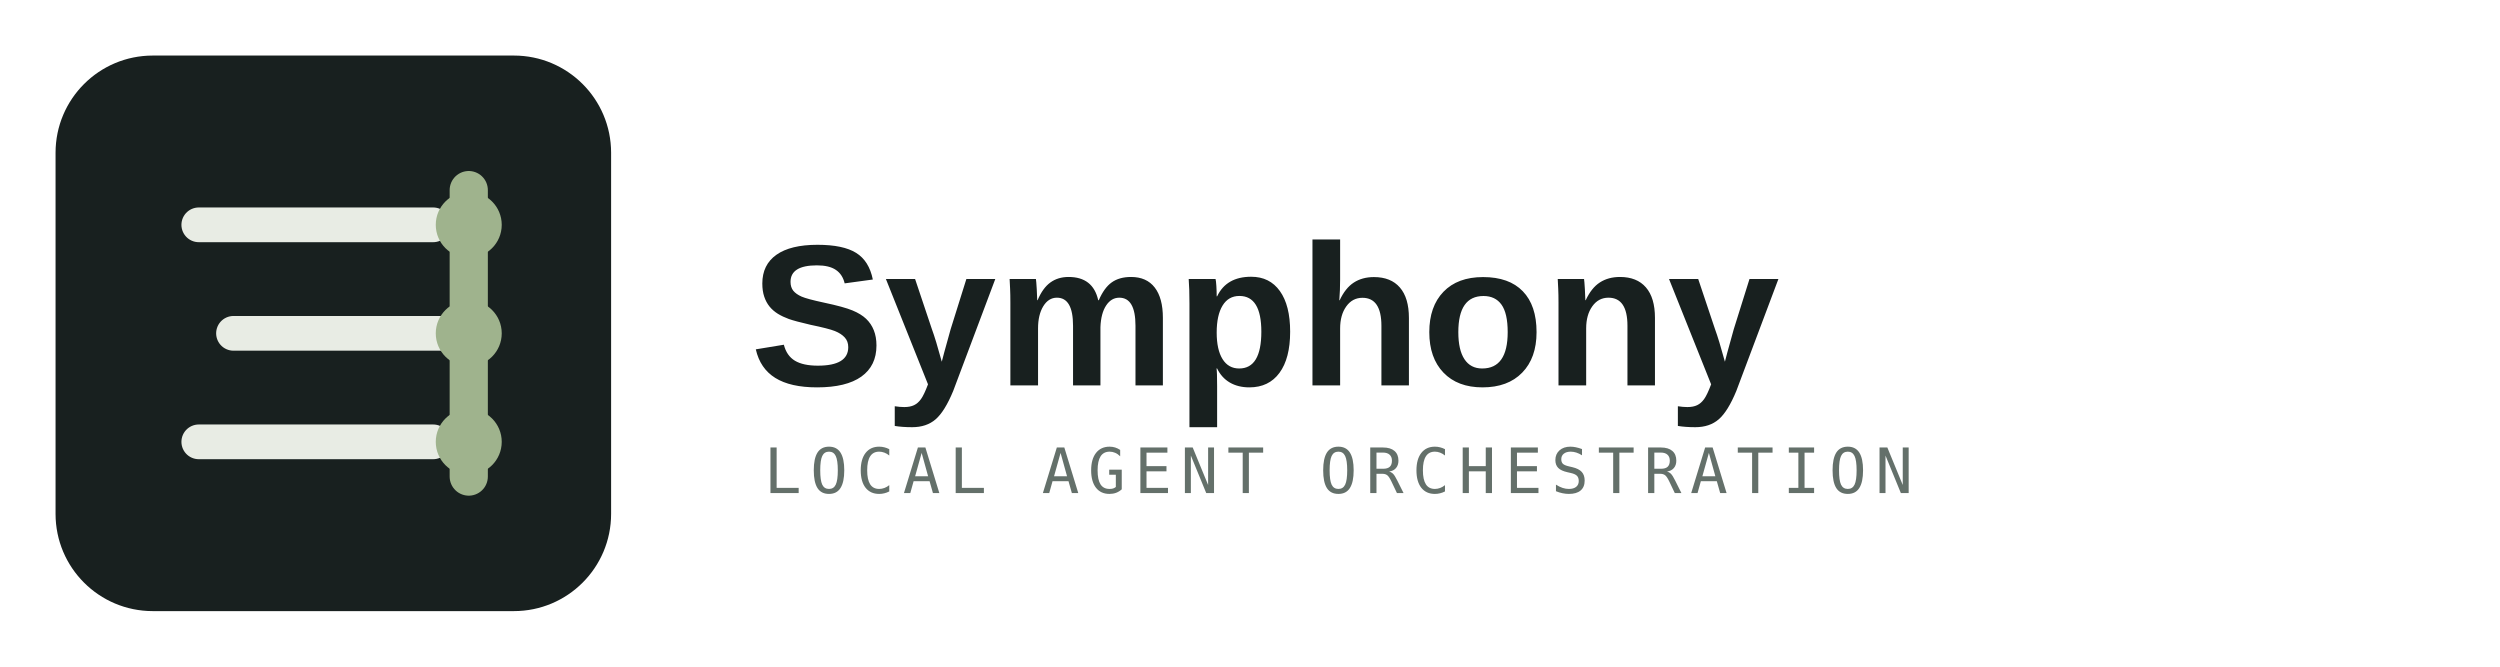
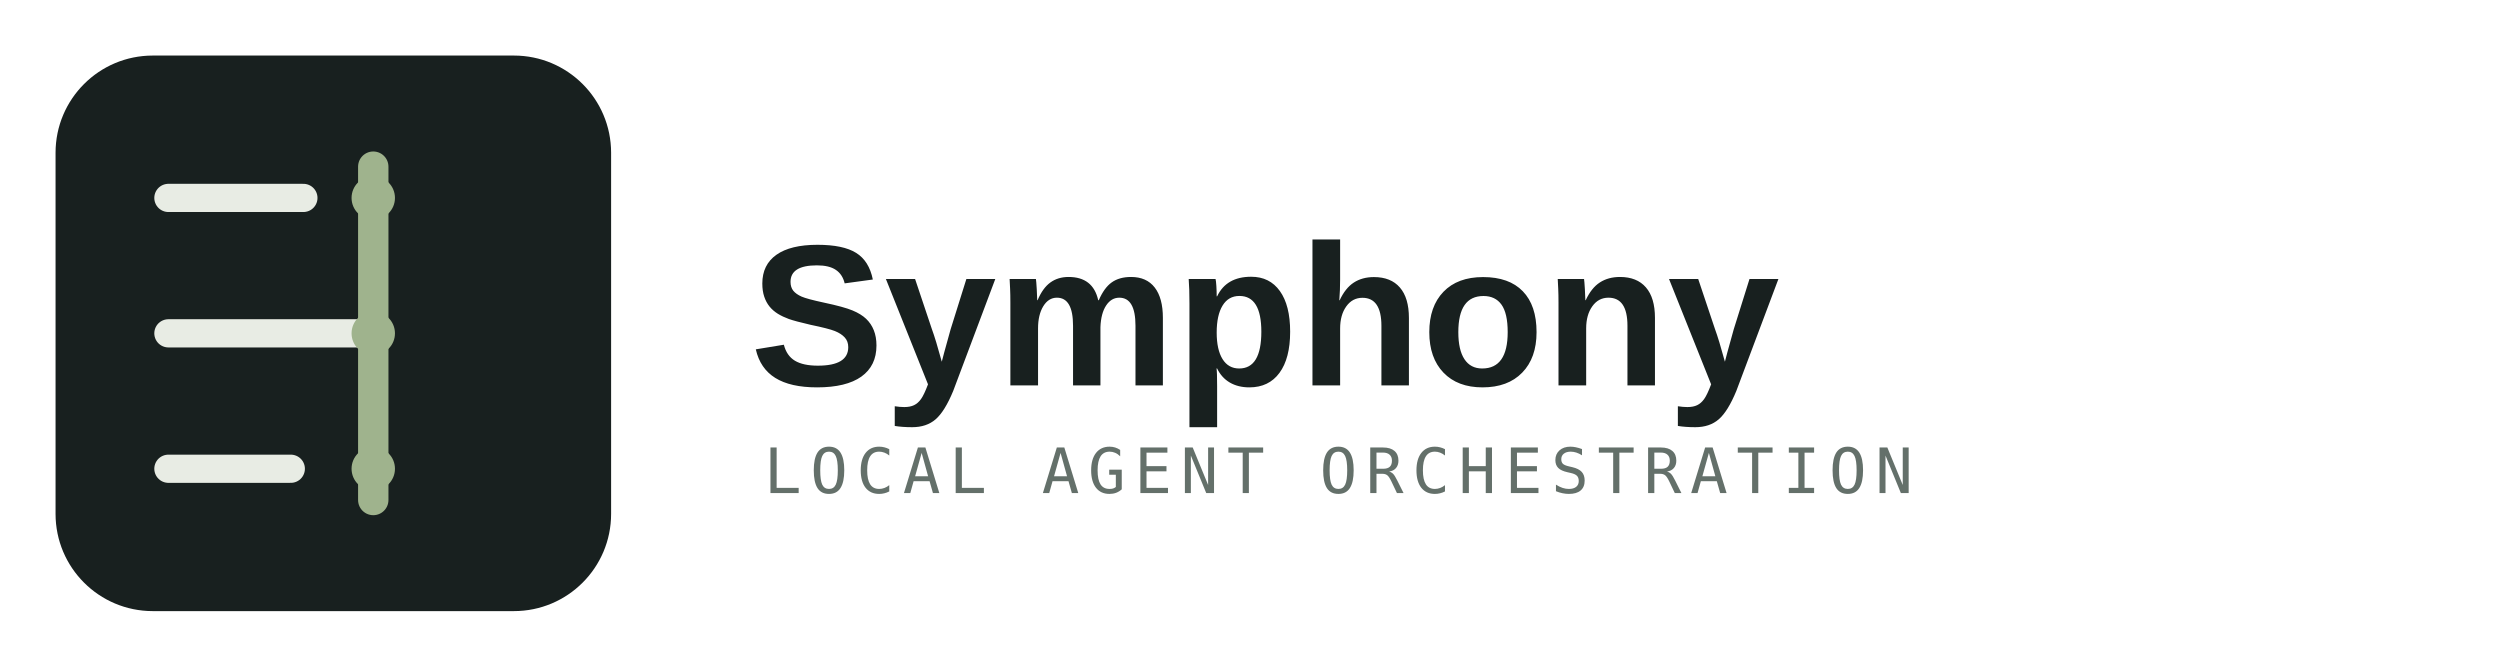
<svg xmlns="http://www.w3.org/2000/svg" width="720" height="192" viewBox="0 0 720 192" fill="none" role="img" aria-labelledby="title desc">
  <rect x="16" y="16" width="160" height="160" rx="28" fill="#18201F" />
-   <path d="M57.25 64.75H124.75M67.25 96H134.75M57.25 127.25H124.75" stroke="#E8ECE4" stroke-width="10" stroke-linecap="round" />
-   <path d="M135 54.75V137.25" stroke="#9FB38D" stroke-width="11" stroke-linecap="round" />
-   <circle cx="135" cy="64.75" r="9.5" fill="#9FB38D" />
-   <circle cx="135" cy="96" r="9.5" fill="#9FB38D" />
-   <circle cx="135" cy="127.25" r="9.5" fill="#9FB38D" />
+   <path d="M48.5 57H87.375M48.5 96H105M48.5 135H83.75" stroke="#E8ECE4" stroke-width="8.125" stroke-linecap="round" />
+   <path d="M107.5 48V144" stroke="#9FB38D" stroke-width="8.75" stroke-linecap="round" />
+   <circle cx="107.5" cy="57" r="6.25" fill="#9FB38D" />
+   <circle cx="107.5" cy="96" r="6.25" fill="#9FB38D" />
+   <circle cx="107.5" cy="135" r="6.25" fill="#9FB38D" />
  <text x="216" y="111" fill="#18201F" font-family="Avenir Next, Satoshi, Geist, Helvetica Neue, Arial, sans-serif" font-size="58" font-weight="650" letter-spacing="0">Symphony</text>
  <text x="220" y="142" fill="#64706A" font-family="Geist Mono, SFMono-Regular, Menlo, monospace" font-size="18" font-weight="500" letter-spacing="2.5">LOCAL AGENT ORCHESTRATION</text>
</svg>
